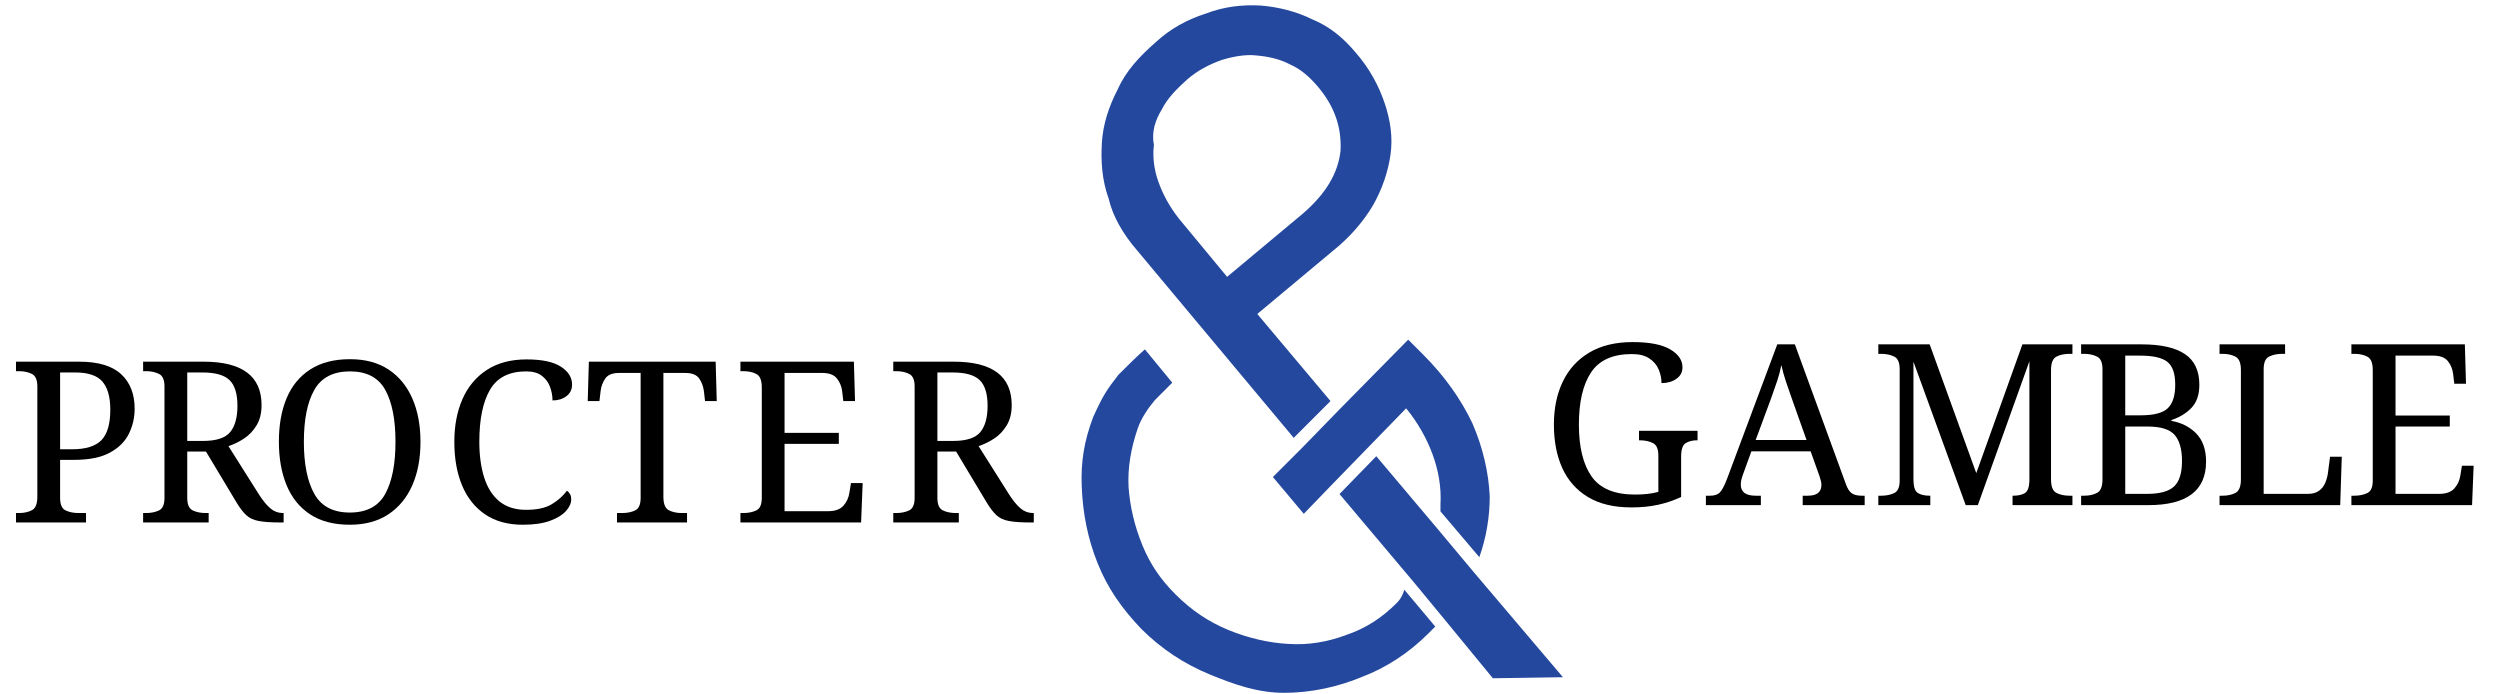
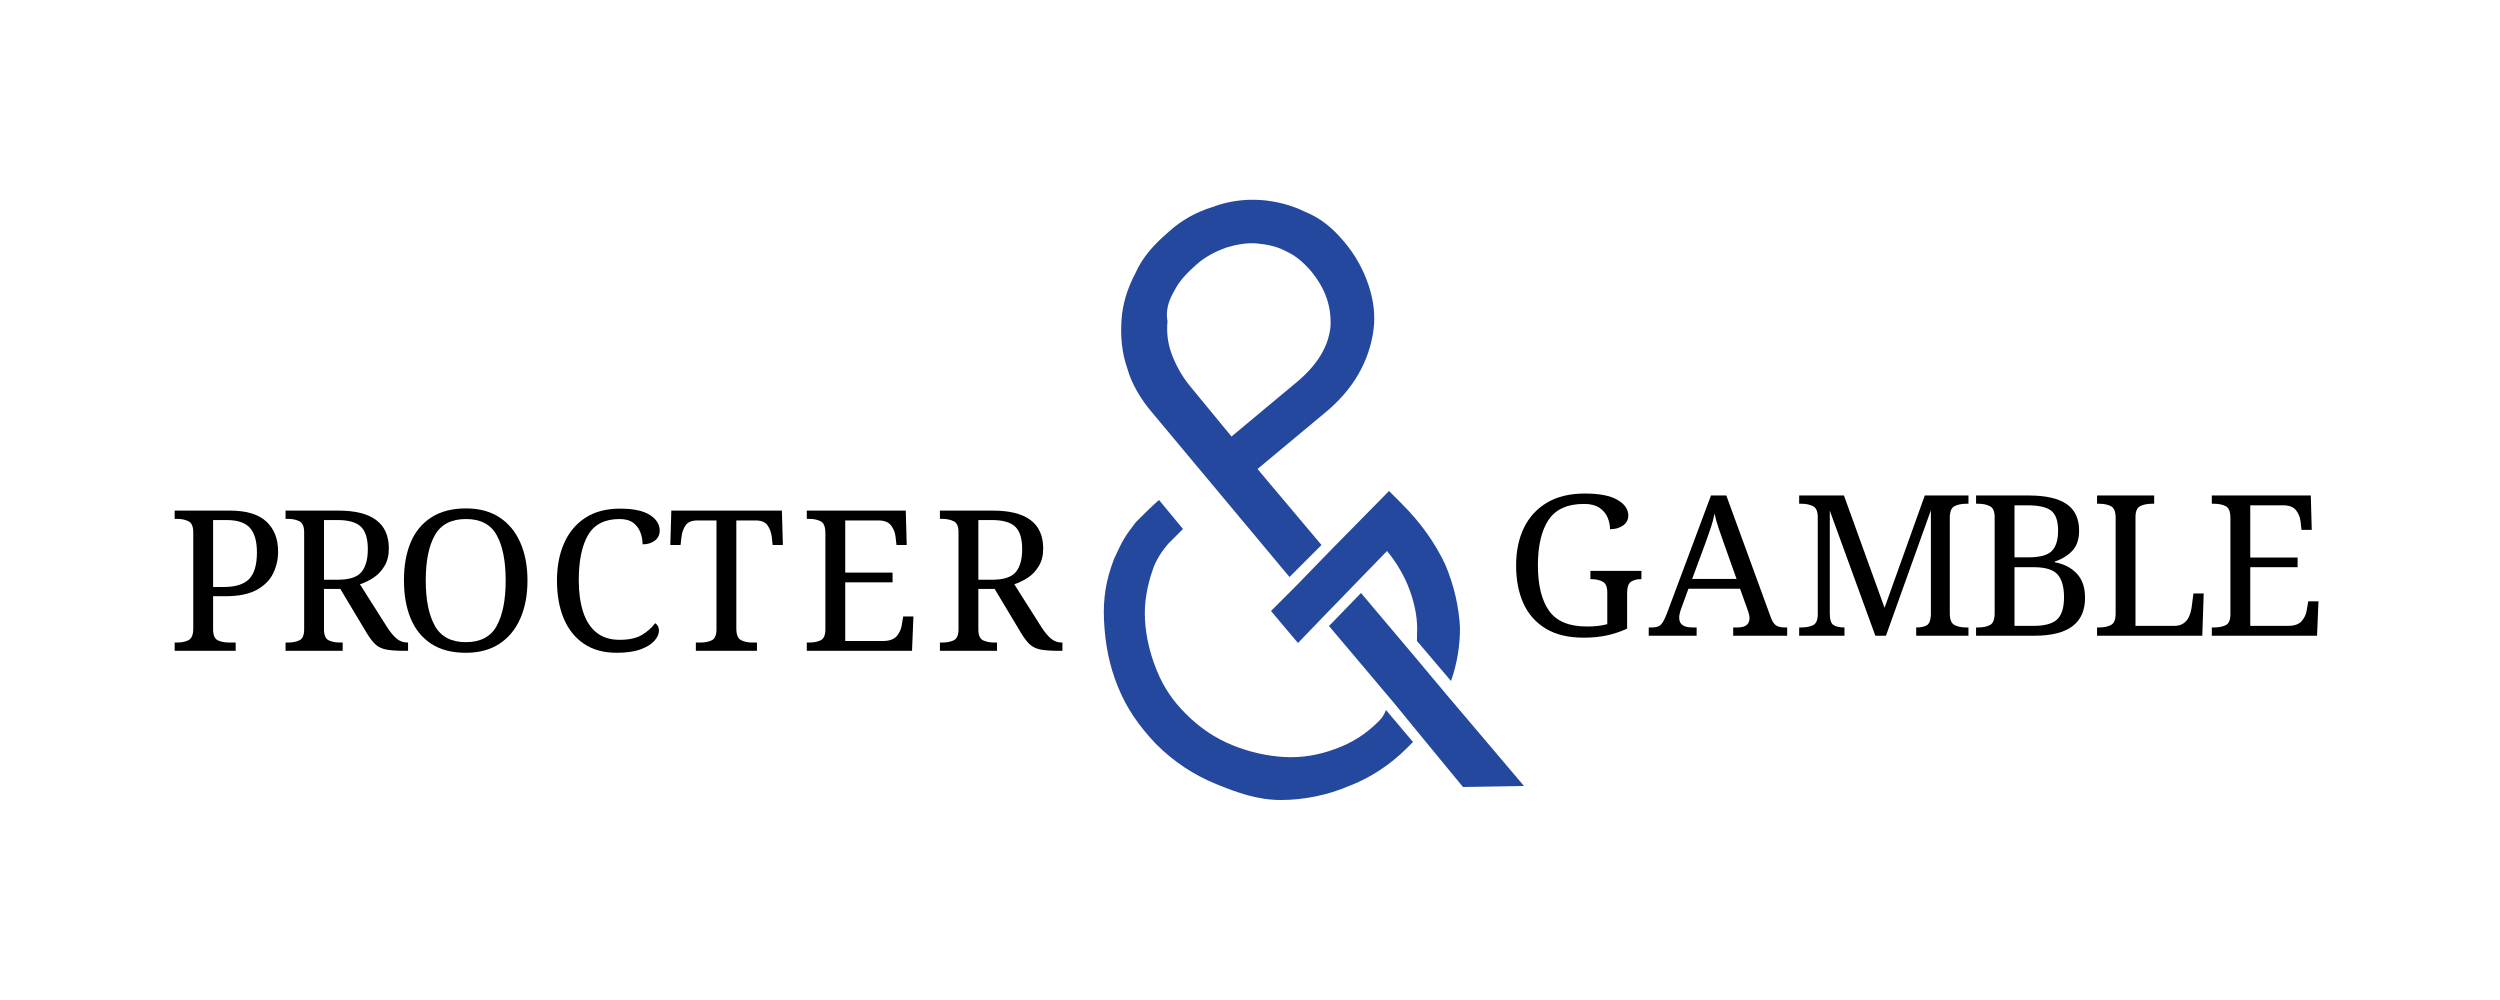
- <svg xmlns="http://www.w3.org/2000/svg" version="1.1" id="Layer_1" x="0px" y="0px" viewBox="0 0 720.6 200" style="enable-background:new 0 0 720.6 200;" xml:space="preserve">
+ <svg xmlns="http://www.w3.org/2000/svg" version="1.1" id="Layer_1" x="0px" y="0px" viewBox="0 0 500 200" style="enable-background:new 0 0 500 200;" xml:space="preserve">
  <style type="text/css">
	.st0{fill:#23489E;}
	.st1{font-family:'Garamond';}
- 	.st2{font-size:64.91px;}
+ 	.st2{font-size:39.287px;}
	.st3{enable-background:new    ;}
- 	.st4{letter-spacing:1;}
- 	.st5{letter-spacing:5;}
- 	.st6{letter-spacing:-3;}
- 	.st7{letter-spacing:2;}
- 	.st8{letter-spacing:3;}
- 	.st9{letter-spacing:-1;}
+ 	.st4{letter-spacing:3;}
+ 	.st5{letter-spacing:-1;}
+ 	.st6{letter-spacing:1;}
</style>
  <g>
    <g>
-       <path class="st0" d="M327.7,72.1l45.2,54.1l10.6-10.6l-21.1-25.1l21.8-18.2c5-4,8.9-8.6,11.6-13.2c2.6-4.6,4.3-9.6,5-14.5    s0-9.9-1.7-14.9c-1.7-5-4.3-9.9-8.3-14.5c-3.6-4.3-7.6-7.6-12.5-9.6c-4.6-2.3-9.9-3.6-14.9-4c-5.3-0.3-10.6,0.3-15.8,2.3    c-5.3,1.7-10.2,4.3-14.5,8.3c-4.6,4-8.6,8.3-10.9,13.5c-2.6,5-4.3,10.2-4.6,15.5c-0.3,5.3,0,10.6,2,16.2    C320.7,62.2,323.7,67.5,327.7,72.1z M334.9,31.5c1.7-3.3,4.3-5.9,7.3-8.6c3-2.6,6.3-4.3,9.9-5.6c3.3-1,6.9-1.7,10.2-1.3    c3.3,0.3,6.6,1,9.6,2.6c3,1.3,5.6,3.6,7.9,6.3c5,5.9,6.9,11.9,6.6,18.5c-0.7,6.6-4.3,12.5-10.9,18.2l-21.8,18.2l-13.9-16.8    c-2.6-3.3-4.6-6.9-5.9-10.6c-1.3-3.6-1.7-7.3-1.3-10.6C331.9,38.1,332.9,34.8,334.9,31.5z" />
-       <polygon class="st0" points="424.7,164.8 414.5,152.6 396.7,131.5 386.1,142.4 407.5,167.8 416.5,178.7 430.3,195.5 450.5,195.2       " />
-       <path class="st0" d="M402.6,173.8c-4.3,4.3-8.9,7.3-14.5,9.2c-5.3,2-10.9,3-16.8,2.6c-5.6-0.3-11.6-1.7-17.2-4    c-5.6-2.3-10.6-5.6-15.2-10.2c-4.3-4.3-7.3-8.6-9.6-14.2c-2.3-5.6-3.6-11.2-4-16.8c-0.3-5.6,0.7-11.2,2.6-16.8c1-3,3-5.9,5-8.3    c1.7-1.7,3-3,5-5l-7.9-9.6c-2,1.7-5.9,5.6-7.6,7.3c-3.3,4.3-4.3,5.6-7.3,12.2c-2.6,6.9-3.6,12.9-3.3,20.1    c0.3,7.6,1.7,14.9,4.6,22.1s6.9,12.9,12.5,18.8c5.9,5.9,12.5,10.2,19.8,13.2c7.3,3,13.9,5.3,21.5,5.3c7.6,0,15.5-1.7,22.4-4.6    c6.9-2.6,13.5-6.9,19.1-12.5c0.7-0.7,1.3-1.3,2-2l-8.9-10.6C404.2,171.8,403.6,172.8,402.6,173.8z" />
-       <path class="st0" d="M375.2,129.2l-8.3,8.3l8.9,10.6l8.3-8.6l10.6-10.9l10.6-10.9c3.3,4,5.9,8.6,7.6,13.2    c1.7,4.6,2.6,9.6,2.3,14.5c0,0.7,0,1.3,0,2l11.2,13.2c2-5.6,3-11.6,3-17.5c-0.3-6.9-2-14.2-5-21.1c-3.3-6.9-7.9-13.5-14.2-19.8    l-4.3-4.3L386.1,118L375.2,129.2z" />
+       <path class="st0" d="M230.5,82.6l27.4,32.8l6.4-6.4l-12.8-15.2l13.2-11c3-2.4,5.4-5.2,7-8c1.6-2.8,2.6-5.8,3-8.8c0.4-3,0-6-1-9    c-1-3-2.6-6-5-8.8c-2.2-2.6-4.6-4.6-7.6-5.8c-2.8-1.4-6-2.2-9-2.4c-3.2-0.2-6.4,0.2-9.6,1.4c-3.2,1-6.2,2.6-8.8,5    c-2.8,2.4-5.2,5-6.6,8.2c-1.6,3-2.6,6.2-2.8,9.4c-0.2,3.2,0,6.4,1.2,9.8C226.3,76.7,228.1,79.8,230.5,82.6z M234.9,58.1    c1-2,2.6-3.6,4.4-5.2c1.8-1.6,3.8-2.6,6-3.4c2-0.6,4.2-1,6.2-0.8c2,0.2,4,0.6,5.8,1.6c1.8,0.8,3.4,2.2,4.8,3.8    c3,3.6,4.2,7.2,4,11.2c-0.4,4-2.6,7.6-6.6,11l-13.2,11l-8.4-10.2c-1.6-2-2.8-4.2-3.6-6.4c-0.8-2.2-1-4.4-0.8-6.4    C233.1,62.1,233.7,60.1,234.9,58.1z" />
+       <polygon class="st0" points="289.2,138.8 283,131.4 272.2,118.6 265.8,125.2 278.8,140.6 284.2,147.2 292.6,157.4 304.8,157.2       " />
+       <path class="st0" d="M275.8,144.2c-2.6,2.6-5.4,4.4-8.8,5.6c-3.2,1.2-6.6,1.8-10.2,1.6c-3.4-0.2-7-1-10.4-2.4    c-3.4-1.4-6.4-3.4-9.2-6.2c-2.6-2.6-4.4-5.2-5.8-8.6s-2.2-6.8-2.4-10.2c-0.2-3.4,0.4-6.8,1.6-10.2c0.6-1.8,1.8-3.6,3-5    c1-1,1.8-1.8,3-3l-4.8-5.8c-1.2,1-3.6,3.4-4.6,4.4c-2,2.6-2.6,3.4-4.4,7.4c-1.6,4.2-2.2,7.8-2,12.2c0.2,4.6,1,9,2.8,13.4    c1.8,4.4,4.2,7.8,7.6,11.4c3.6,3.6,7.6,6.2,12,8c4.4,1.8,8.4,3.2,13,3.2c4.6,0,9.4-1,13.6-2.8c4.2-1.6,8.2-4.2,11.6-7.6    c0.4-0.4,0.8-0.8,1.2-1.2l-5.4-6.4C276.8,143,276.4,143.6,275.8,144.2z" />
+       <path class="st0" d="M259.2,117.2l-5,5l5.4,6.4l5-5.2l6.4-6.6l6.4-6.6c2,2.4,3.6,5.2,4.6,8s1.6,5.8,1.4,8.8c0,0.4,0,0.8,0,1.2    l6.8,8c1.2-3.4,1.8-7,1.8-10.6c-0.2-4.2-1.2-8.6-3-12.8c-2-4.2-4.8-8.2-8.6-12l-2.6-2.6l-12,12.2L259.2,117.2z" />
    </g>
    <g>
-       <text transform="matrix(1 0 0 1 2.1381 150.5948)" class="st1 st2">P</text>
-       <text transform="matrix(1 0 0 1 38.7836 150.5948)" class="st1 st2">R</text>
-       <text transform="matrix(1 0 0 1 76.7445 150.5948)" class="st1 st2">O</text>
-       <text transform="matrix(1 0 0 1 127.2533 150.5948)" class="st3">
-         <tspan x="0" y="0" class="st1 st2 st4">CT</tspan>
-         <tspan x="83.7" y="0" class="st1 st2 st5">E</tspan>
+       <text transform="matrix(1 0 0 1 33.4331 130.1659)" class="st1 st2">P</text>
+       <text transform="matrix(1 0 0 1 55.6123 130.1659)" class="st1 st2">R</text>
+       <text transform="matrix(1 0 0 1 78.5884 130.1659)" class="st1 st2">O</text>
+       <text transform="matrix(1 0 0 1 109.1597 130.1659)" class="st3">
+         <tspan x="0" y="0" class="st1 st2">CT</tspan>
+         <tspan x="50.7" y="0" class="st1 st2 st4">E</tspan>
      </text>
-       <text transform="matrix(1 0 0 1 255.0072 150.5948)" class="st1 st2">R</text>
+       <text transform="matrix(1 0 0 1 186.4829 130.1659)" class="st1 st2">R</text>
    </g>
    <g>
-       <text transform="matrix(1 0 0 1 444.1927 145.6006)" class="st1 st2 st6">G</text>
-       <text transform="matrix(1 0 0 1 491.7064 145.6006)" class="st1 st2 st7">A</text>
-       <text transform="matrix(1 0 0 1 538.9379 145.6006)" class="st1 st2 st8">M</text>
-       <text transform="matrix(1 0 0 1 597.3929 145.6006)" class="st3">
+       <text transform="matrix(1 0 0 1 300.9873 127.1434)" class="st1 st2 st5">G</text>
+       <text transform="matrix(1 0 0 1 329.7461 127.1434)" class="st1 st2 st6">A</text>
+       <text transform="matrix(1 0 0 1 358.333 127.1434)" class="st1 st2 st6">M</text>
+       <text transform="matrix(1 0 0 1 393.7119 127.1434)" class="st3">
        <tspan x="0" y="0" class="st1 st2">B</tspan>
-         <tspan x="39.9" y="0" class="st1 st2 st9">L</tspan>
+         <tspan x="24.2" y="0" class="st1 st2">L</tspan>
      </text>
-       <text transform="matrix(1 0 0 1 675.2982 145.6006)" class="st1 st2">E</text>
+       <text transform="matrix(1 0 0 1 440.8643 127.1434)" class="st1 st2">E</text>
    </g>
  </g>
</svg>
